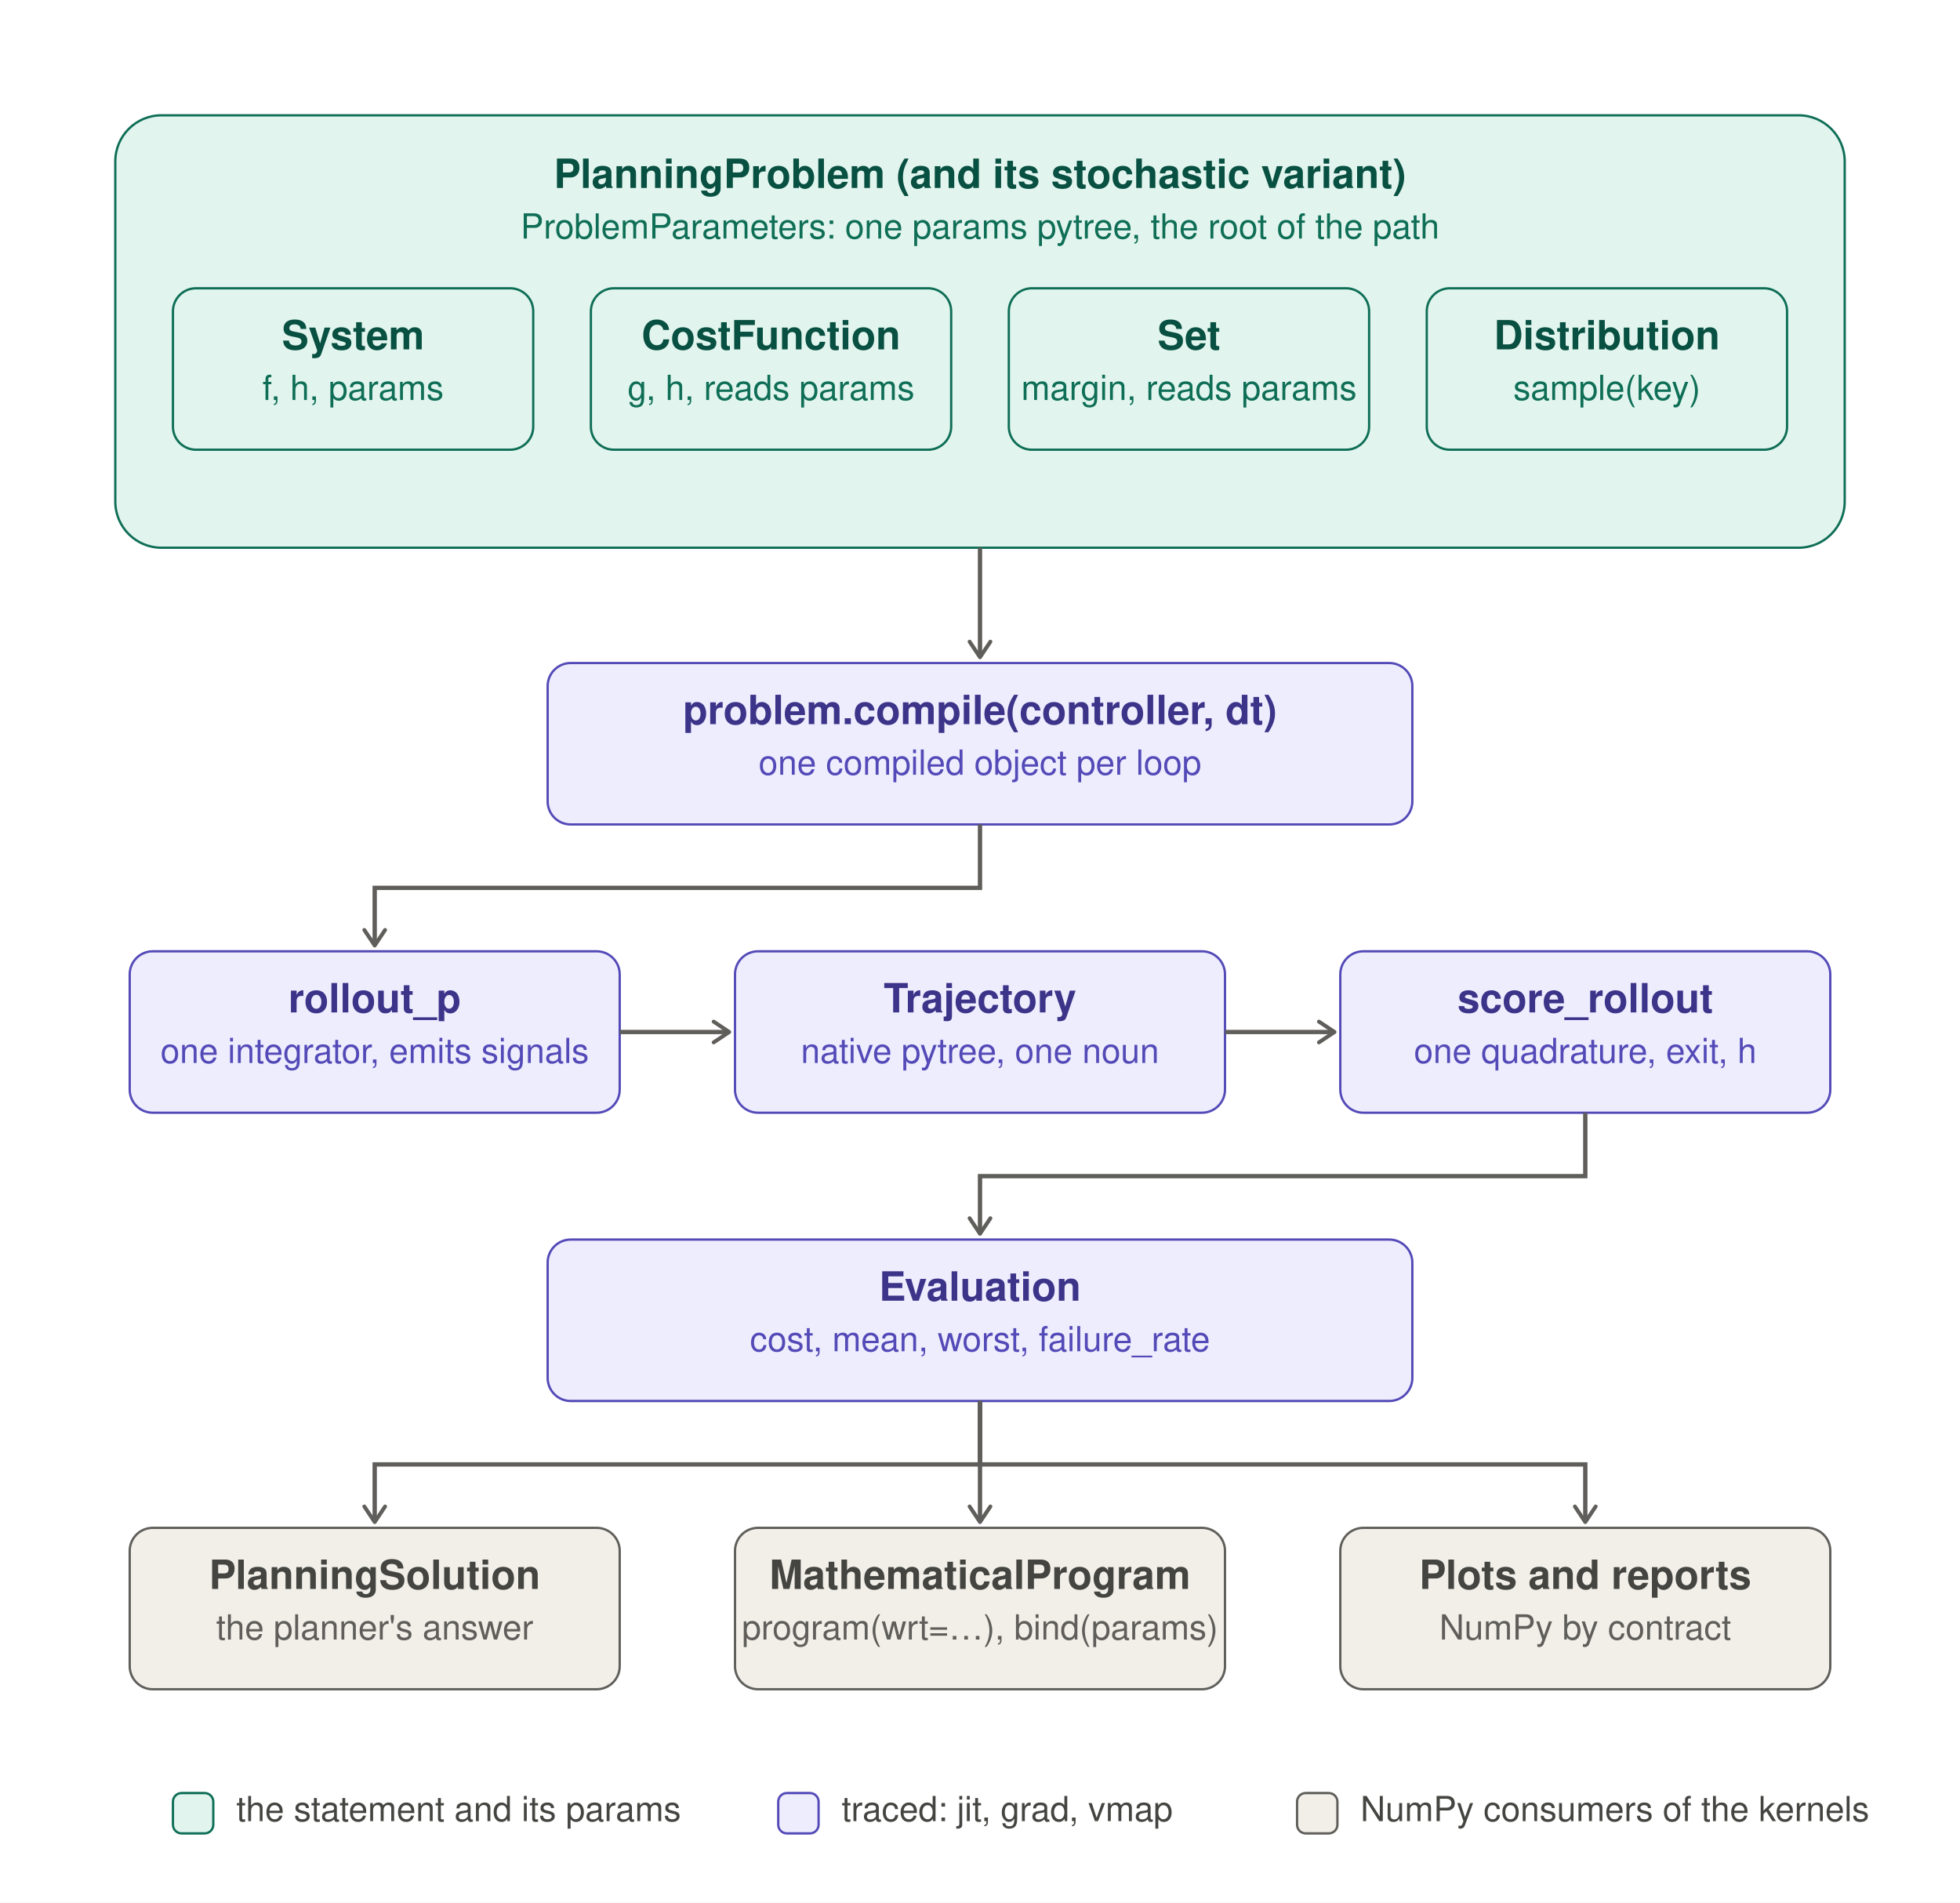
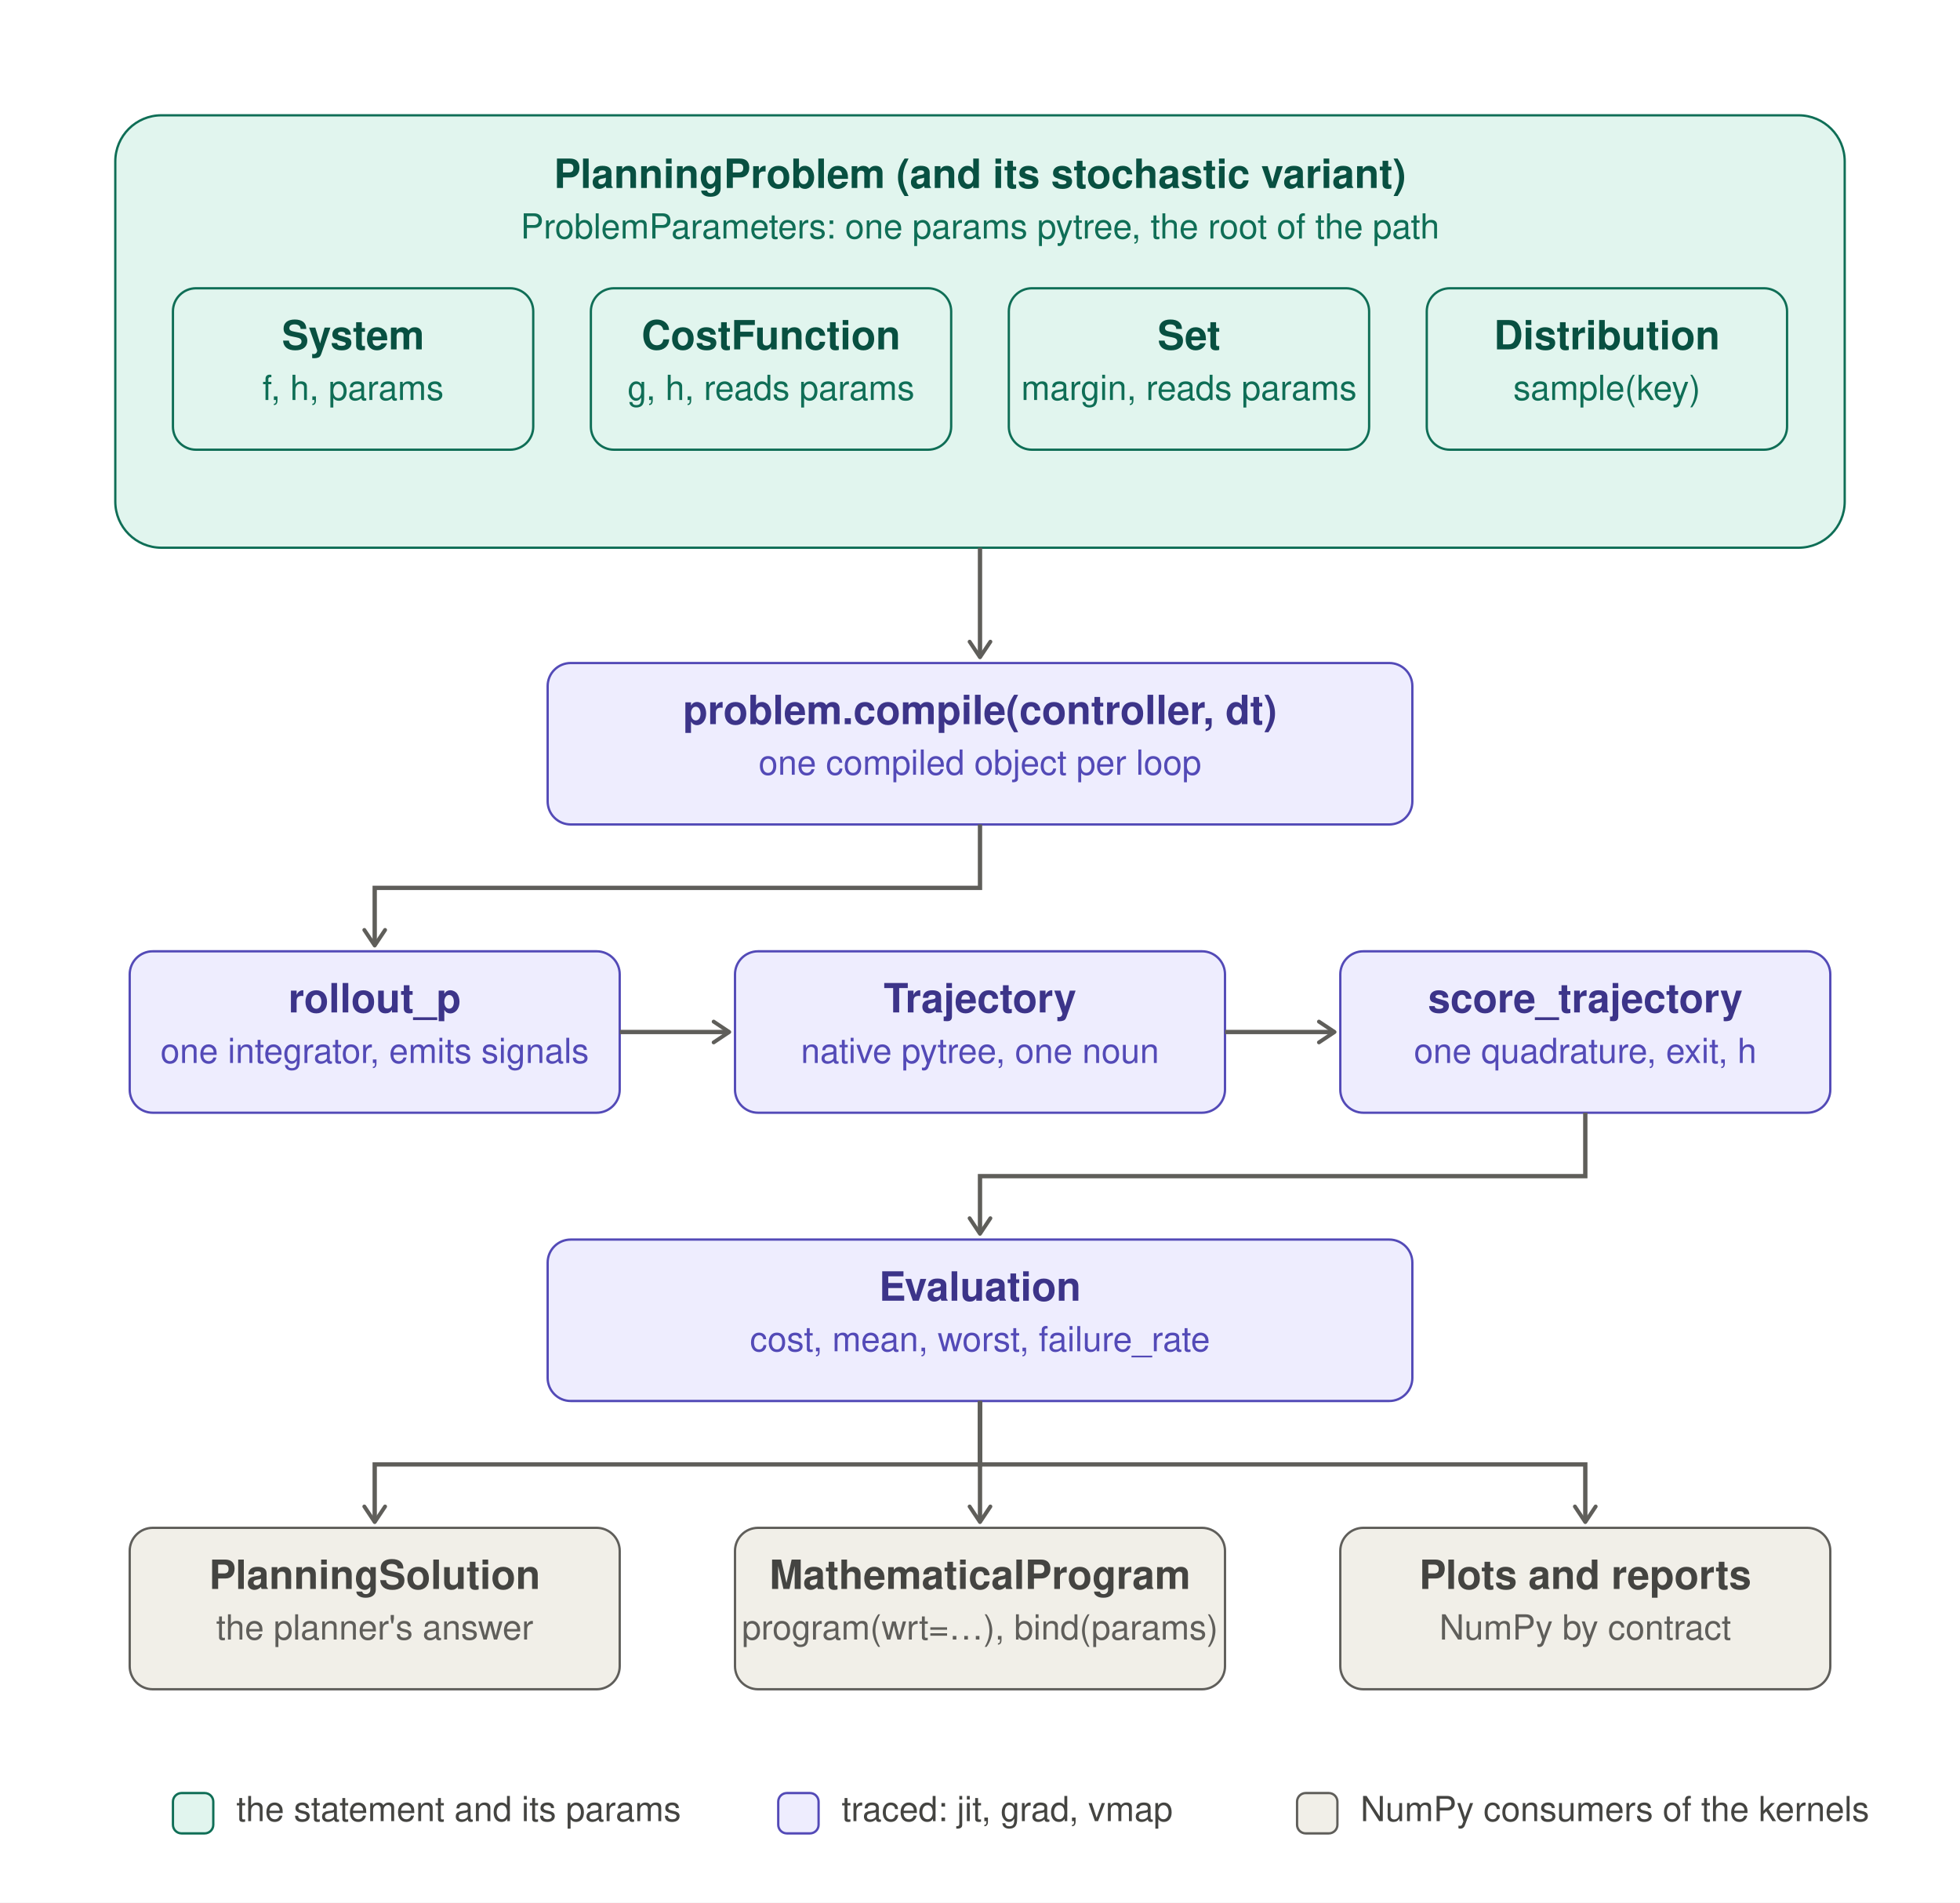
<svg xmlns="http://www.w3.org/2000/svg" width="680" height="660" viewBox="0 0 680 660" font-family="Helvetica, Arial, sans-serif">
  <defs>
    <marker id="arrow" viewBox="0 0 10 10" refX="8" refY="5" markerWidth="6" markerHeight="6" orient="auto-start-reverse">
      <path d="M2 1L8 5L2 9" fill="none" stroke="#5F5E5A" stroke-width="1.5" stroke-linecap="round" stroke-linejoin="round" />
    </marker>
  </defs>
  <rect x="0" y="0" width="680" height="660" fill="white" />
  <rect x="40" y="40" width="600" height="150" rx="16" fill="#E1F5EE" stroke="#0F6E56" stroke-width="0.8" />
  <text x="340" y="62" text-anchor="middle" dominant-baseline="central" font-size="14" font-weight="600" fill="#085041">PlanningProblem (and its stochastic variant)</text>
  <text x="340" y="80" text-anchor="middle" dominant-baseline="central" font-size="12" fill="#0F6E56">ProblemParameters: one params pytree, the root of the path</text>
  <rect x="60" y="100" width="125" height="56" rx="8" fill="#E1F5EE" stroke="#0F6E56" stroke-width="0.8" />
  <text x="122.5" y="118" text-anchor="middle" dominant-baseline="central" font-size="14" font-weight="600" fill="#085041">System</text>
  <text x="122.5" y="136" text-anchor="middle" dominant-baseline="central" font-size="12" fill="#0F6E56">f, h, params</text>
  <rect x="205" y="100" width="125" height="56" rx="8" fill="#E1F5EE" stroke="#0F6E56" stroke-width="0.8" />
  <text x="267.5" y="118" text-anchor="middle" dominant-baseline="central" font-size="14" font-weight="600" fill="#085041">CostFunction</text>
  <text x="267.5" y="136" text-anchor="middle" dominant-baseline="central" font-size="12" fill="#0F6E56">g, h, reads params</text>
  <rect x="350" y="100" width="125" height="56" rx="8" fill="#E1F5EE" stroke="#0F6E56" stroke-width="0.8" />
  <text x="412.5" y="118" text-anchor="middle" dominant-baseline="central" font-size="14" font-weight="600" fill="#085041">Set</text>
  <text x="412.5" y="136" text-anchor="middle" dominant-baseline="central" font-size="12" fill="#0F6E56">margin, reads params</text>
  <rect x="495" y="100" width="125" height="56" rx="8" fill="#E1F5EE" stroke="#0F6E56" stroke-width="0.8" />
  <text x="557.5" y="118" text-anchor="middle" dominant-baseline="central" font-size="14" font-weight="600" fill="#085041">Distribution</text>
  <text x="557.5" y="136" text-anchor="middle" dominant-baseline="central" font-size="12" fill="#0F6E56">sample(key)</text>
  <path d="M340 190 L340 228" fill="none" stroke="#5F5E5A" stroke-width="1.5" marker-end="url(#arrow)" />
  <rect x="190" y="230" width="300" height="56" rx="8" fill="#EEEDFE" stroke="#534AB7" stroke-width="0.8" />
  <text x="340.0" y="248" text-anchor="middle" dominant-baseline="central" font-size="14" font-weight="600" fill="#3C3489">problem.compile(controller, dt)</text>
  <text x="340.0" y="266" text-anchor="middle" dominant-baseline="central" font-size="12" fill="#534AB7">one compiled object per loop</text>
  <path d="M340 286 L340 308 L130 308 L130 328" fill="none" stroke="#5F5E5A" stroke-width="1.5" marker-end="url(#arrow)" />
  <rect x="45" y="330" width="170" height="56" rx="8" fill="#EEEDFE" stroke="#534AB7" stroke-width="0.8" />
  <text x="130.0" y="348" text-anchor="middle" dominant-baseline="central" font-size="14" font-weight="600" fill="#3C3489">rollout_p</text>
  <text x="130.0" y="366" text-anchor="middle" dominant-baseline="central" font-size="12" fill="#534AB7">one integrator, emits signals</text>
  <path d="M215 358 L253 358" fill="none" stroke="#5F5E5A" stroke-width="1.5" marker-end="url(#arrow)" />
  <rect x="255" y="330" width="170" height="56" rx="8" fill="#EEEDFE" stroke="#534AB7" stroke-width="0.8" />
  <text x="340.0" y="348" text-anchor="middle" dominant-baseline="central" font-size="14" font-weight="600" fill="#3C3489">Trajectory</text>
  <text x="340.0" y="366" text-anchor="middle" dominant-baseline="central" font-size="12" fill="#534AB7">native pytree, one noun</text>
  <path d="M425 358 L463 358" fill="none" stroke="#5F5E5A" stroke-width="1.5" marker-end="url(#arrow)" />
  <rect x="465" y="330" width="170" height="56" rx="8" fill="#EEEDFE" stroke="#534AB7" stroke-width="0.8" />
-   <text x="550.0" y="348" text-anchor="middle" dominant-baseline="central" font-size="14" font-weight="600" fill="#3C3489">score_rollout</text>
+   <text x="550.0" y="348" text-anchor="middle" dominant-baseline="central" font-size="14" font-weight="600" fill="#3C3489">score_trajectory</text>
  <text x="550.0" y="366" text-anchor="middle" dominant-baseline="central" font-size="12" fill="#534AB7">one quadrature, exit, h</text>
  <path d="M550 386 L550 408 L340 408 L340 428" fill="none" stroke="#5F5E5A" stroke-width="1.5" marker-end="url(#arrow)" />
  <rect x="190" y="430" width="300" height="56" rx="8" fill="#EEEDFE" stroke="#534AB7" stroke-width="0.8" />
  <text x="340.0" y="448" text-anchor="middle" dominant-baseline="central" font-size="14" font-weight="600" fill="#3C3489">Evaluation</text>
  <text x="340.0" y="466" text-anchor="middle" dominant-baseline="central" font-size="12" fill="#534AB7">cost, mean, worst, failure_rate</text>
  <path d="M340 486 L340 508 L130 508 L130 528" fill="none" stroke="#5F5E5A" stroke-width="1.5" marker-end="url(#arrow)" />
  <path d="M340 486 L340 528" fill="none" stroke="#5F5E5A" stroke-width="1.5" marker-end="url(#arrow)" />
  <path d="M340 486 L340 508 L550 508 L550 528" fill="none" stroke="#5F5E5A" stroke-width="1.5" marker-end="url(#arrow)" />
  <rect x="45" y="530" width="170" height="56" rx="8" fill="#F1EFE8" stroke="#5F5E5A" stroke-width="0.8" />
  <text x="130.0" y="548" text-anchor="middle" dominant-baseline="central" font-size="14" font-weight="600" fill="#444441">PlanningSolution</text>
  <text x="130.0" y="566" text-anchor="middle" dominant-baseline="central" font-size="12" fill="#5F5E5A">the planner's answer</text>
  <rect x="255" y="530" width="170" height="56" rx="8" fill="#F1EFE8" stroke="#5F5E5A" stroke-width="0.8" />
  <text x="340.0" y="548" text-anchor="middle" dominant-baseline="central" font-size="14" font-weight="600" fill="#444441">MathematicalProgram</text>
  <text x="340.0" y="566" text-anchor="middle" dominant-baseline="central" font-size="12" fill="#5F5E5A">program(wrt=…), bind(params)</text>
  <rect x="465" y="530" width="170" height="56" rx="8" fill="#F1EFE8" stroke="#5F5E5A" stroke-width="0.8" />
  <text x="550.0" y="548" text-anchor="middle" dominant-baseline="central" font-size="14" font-weight="600" fill="#444441">Plots and reports</text>
  <text x="550.0" y="566" text-anchor="middle" dominant-baseline="central" font-size="12" fill="#5F5E5A">NumPy by contract</text>
  <rect x="60" y="622" width="14" height="14" rx="3" fill="#E1F5EE" stroke="#0F6E56" stroke-width="0.8" />
  <text x="82" y="629" dominant-baseline="central" font-size="12" fill="#444441">the statement and its params</text>
  <rect x="270" y="622" width="14" height="14" rx="3" fill="#EEEDFE" stroke="#534AB7" stroke-width="0.8" />
  <text x="292" y="629" dominant-baseline="central" font-size="12" fill="#444441">traced: jit, grad, vmap</text>
  <rect x="450" y="622" width="14" height="14" rx="3" fill="#F1EFE8" stroke="#5F5E5A" stroke-width="0.8" />
  <text x="472" y="629" dominant-baseline="central" font-size="12" fill="#444441">NumPy consumers of the kernels</text>
</svg>
